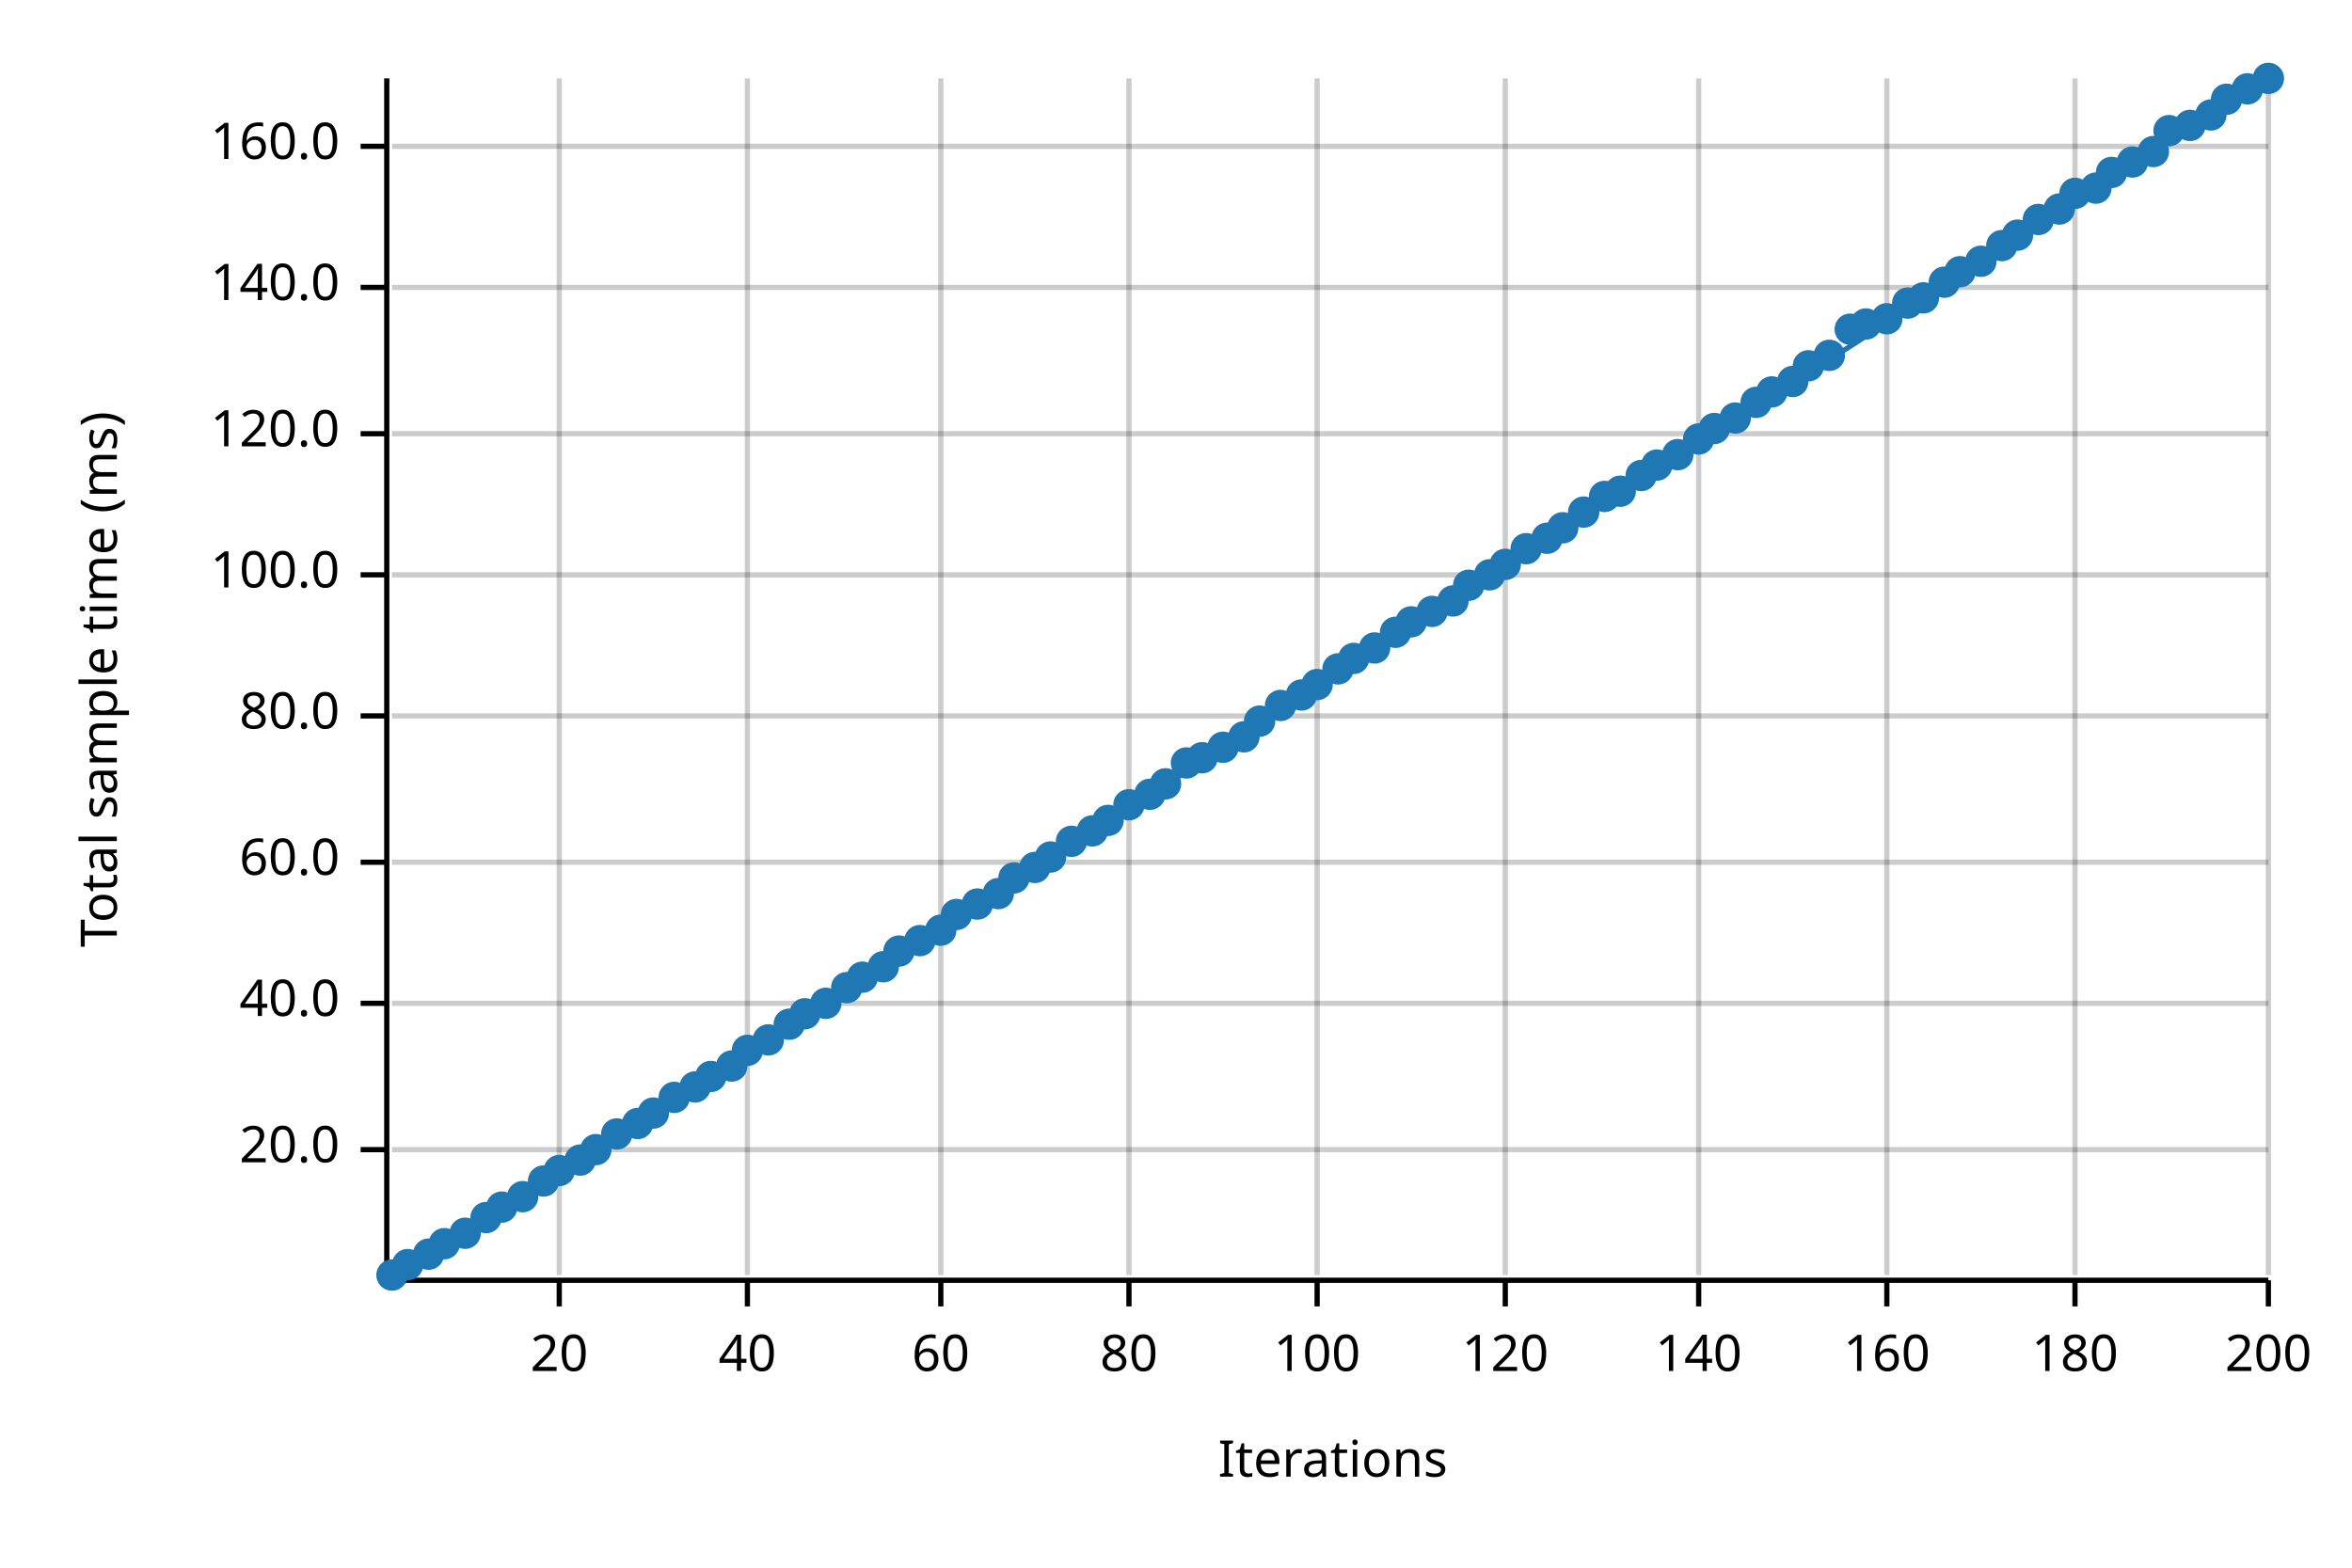
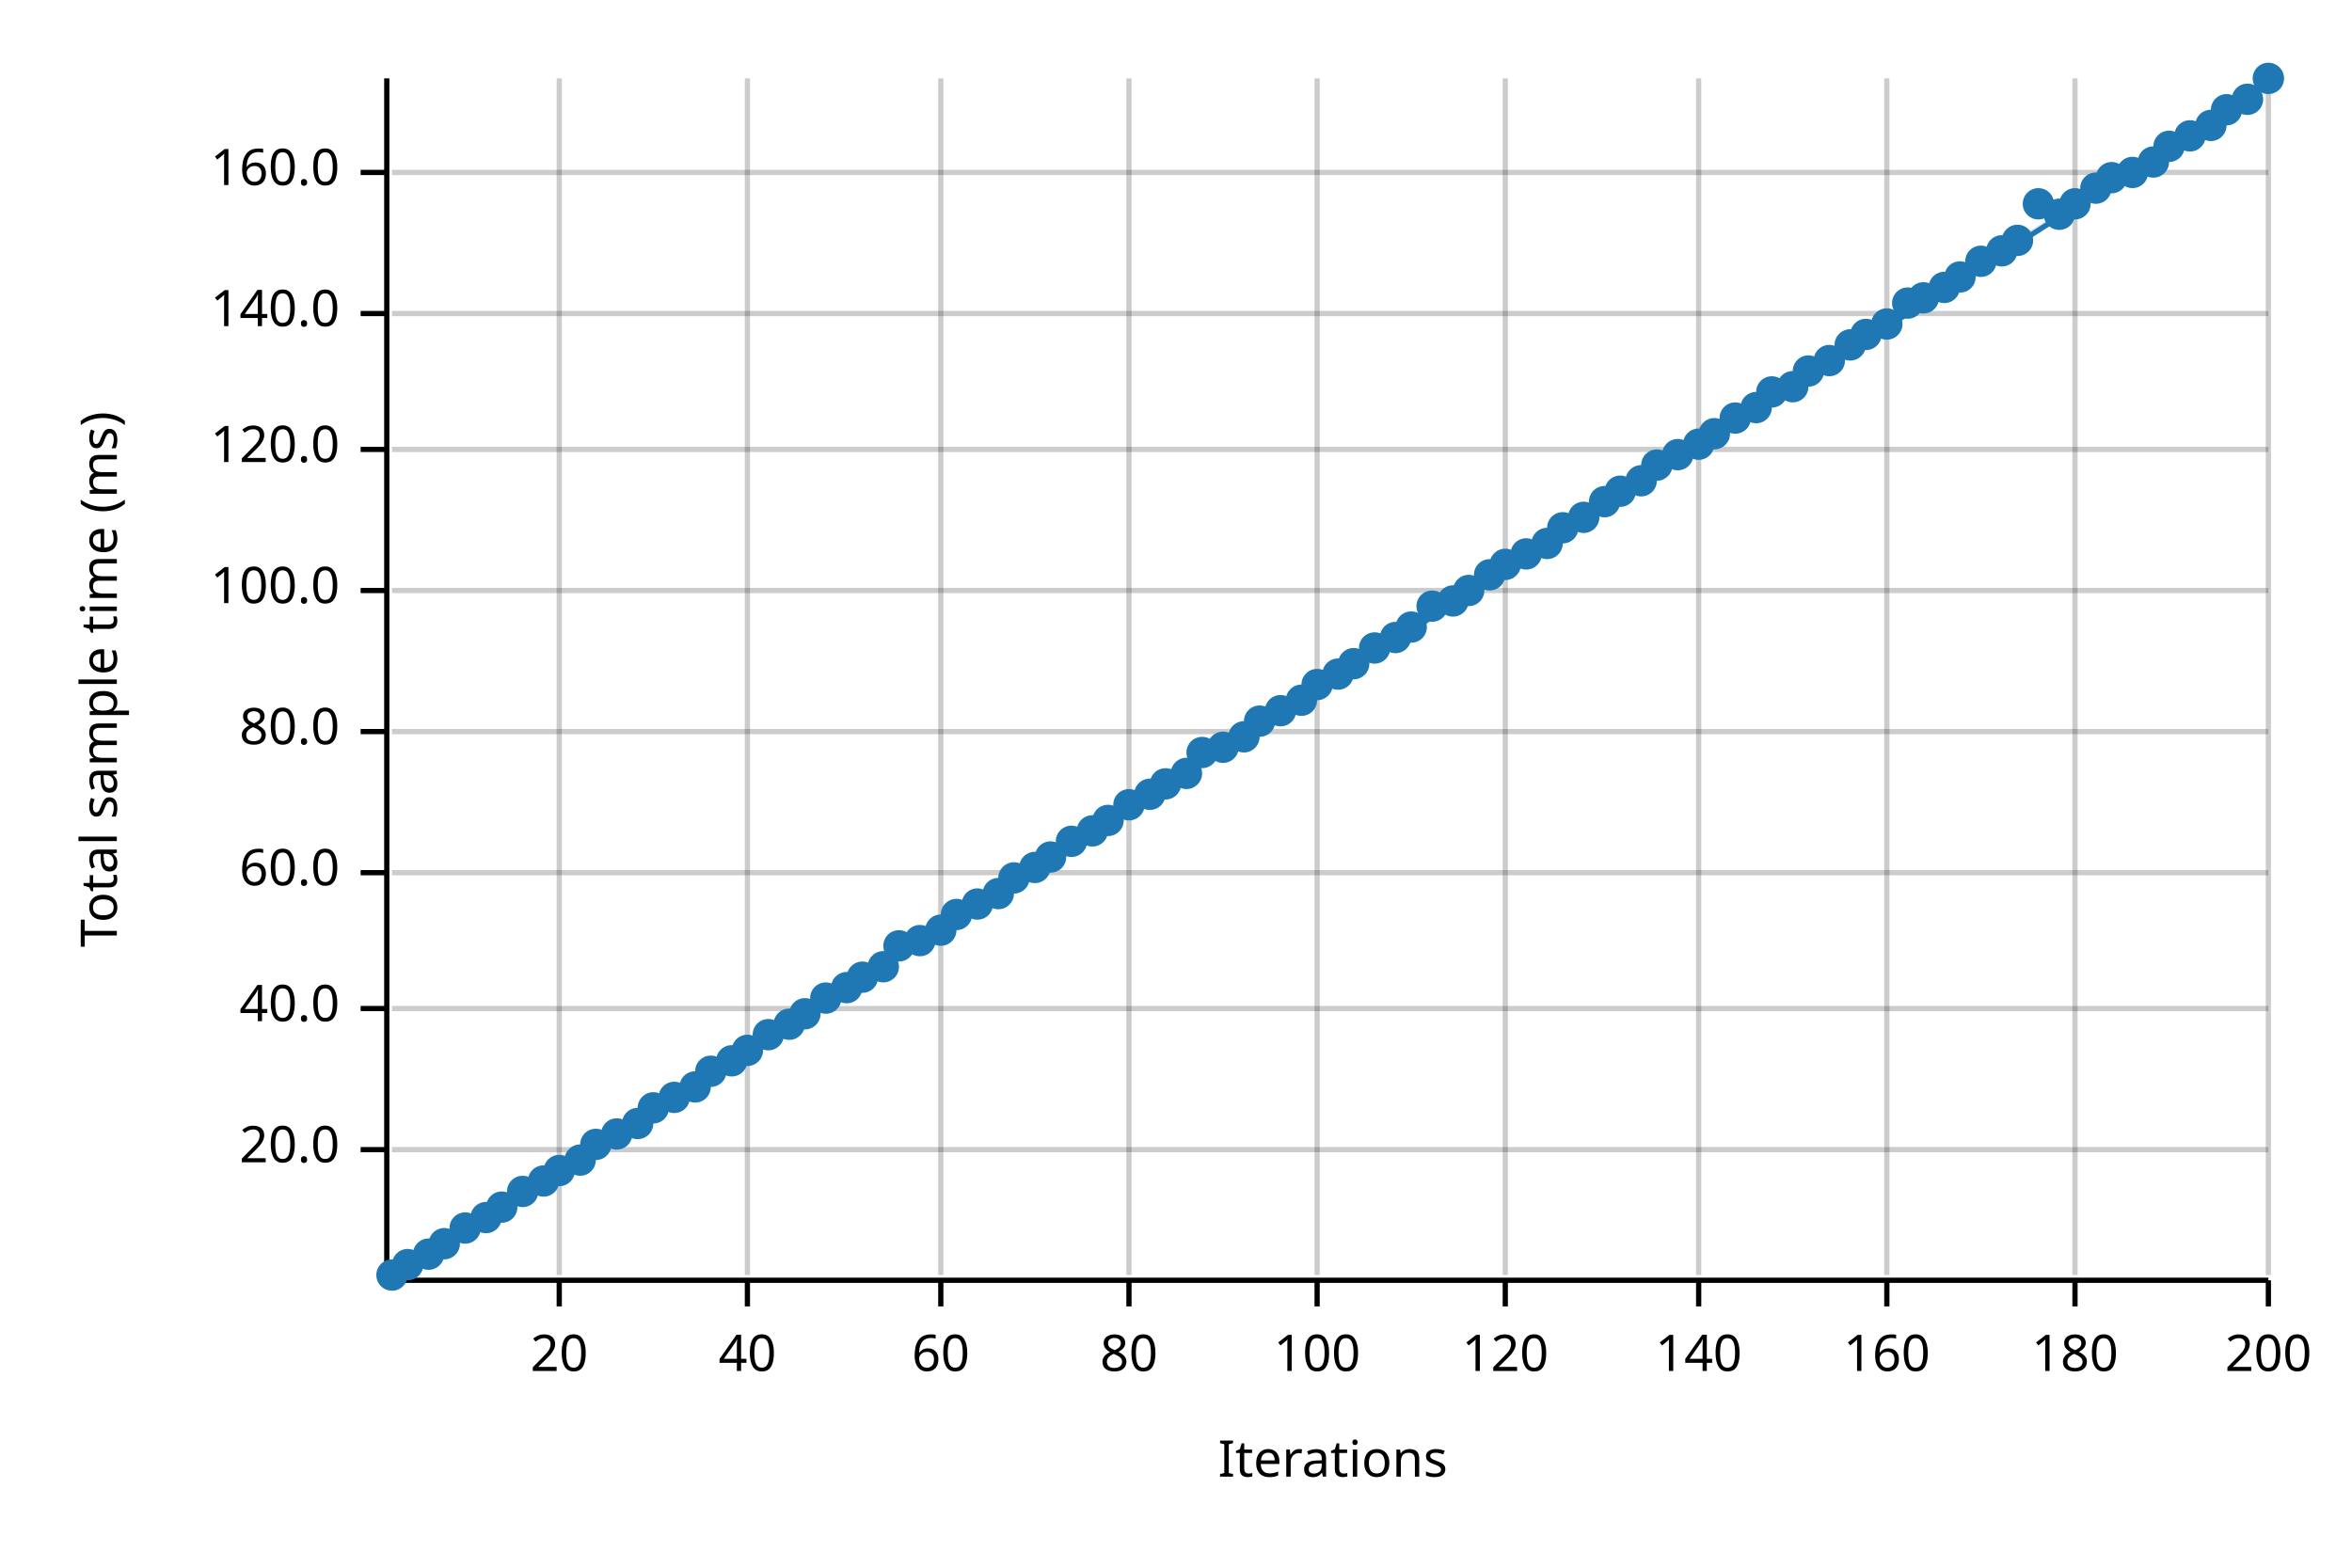
<svg xmlns="http://www.w3.org/2000/svg" width="450" height="300" viewBox="0 0 450 300">
  <text x="15" y="130" dy="0.76em" text-anchor="middle" font-family="sans-serif" font-size="9.677" opacity="1" fill="#000000" transform="rotate(270, 15, 130)">
Total sample time (ms)
</text>
  <text x="255" y="285" dy="-0.5ex" text-anchor="middle" font-family="sans-serif" font-size="9.677" opacity="1" fill="#000000">
Iterations
</text>
  <line opacity="0.2" stroke="#000000" stroke-width="1" x1="107" y1="244" x2="107" y2="15" />
  <line opacity="0.2" stroke="#000000" stroke-width="1" x1="143" y1="244" x2="143" y2="15" />
  <line opacity="0.2" stroke="#000000" stroke-width="1" x1="180" y1="244" x2="180" y2="15" />
  <line opacity="0.2" stroke="#000000" stroke-width="1" x1="216" y1="244" x2="216" y2="15" />
  <line opacity="0.2" stroke="#000000" stroke-width="1" x1="252" y1="244" x2="252" y2="15" />
  <line opacity="0.2" stroke="#000000" stroke-width="1" x1="288" y1="244" x2="288" y2="15" />
  <line opacity="0.2" stroke="#000000" stroke-width="1" x1="325" y1="244" x2="325" y2="15" />
  <line opacity="0.2" stroke="#000000" stroke-width="1" x1="361" y1="244" x2="361" y2="15" />
  <line opacity="0.2" stroke="#000000" stroke-width="1" x1="397" y1="244" x2="397" y2="15" />
  <line opacity="0.2" stroke="#000000" stroke-width="1" x1="434" y1="244" x2="434" y2="15" />
  <line opacity="0.2" stroke="#000000" stroke-width="1" x1="75" y1="220" x2="434" y2="220" />
-   <line opacity="0.2" stroke="#000000" stroke-width="1" x1="75" y1="192" x2="434" y2="192" />
-   <line opacity="0.2" stroke="#000000" stroke-width="1" x1="75" y1="165" x2="434" y2="165" />
-   <line opacity="0.2" stroke="#000000" stroke-width="1" x1="75" y1="137" x2="434" y2="137" />
-   <line opacity="0.2" stroke="#000000" stroke-width="1" x1="75" y1="110" x2="434" y2="110" />
-   <line opacity="0.2" stroke="#000000" stroke-width="1" x1="75" y1="83" x2="434" y2="83" />
-   <line opacity="0.2" stroke="#000000" stroke-width="1" x1="75" y1="55" x2="434" y2="55" />
-   <line opacity="0.2" stroke="#000000" stroke-width="1" x1="75" y1="28" x2="434" y2="28" />
+   <line opacity="0.2" stroke="#000000" stroke-width="1" x1="75" y1="193" x2="434" y2="193" />
+   <line opacity="0.2" stroke="#000000" stroke-width="1" x1="75" y1="167" x2="434" y2="167" />
+   <line opacity="0.2" stroke="#000000" stroke-width="1" x1="75" y1="140" x2="434" y2="140" />
+   <line opacity="0.2" stroke="#000000" stroke-width="1" x1="75" y1="113" x2="434" y2="113" />
+   <line opacity="0.2" stroke="#000000" stroke-width="1" x1="75" y1="86" x2="434" y2="86" />
+   <line opacity="0.2" stroke="#000000" stroke-width="1" x1="75" y1="60" x2="434" y2="60" />
+   <line opacity="0.2" stroke="#000000" stroke-width="1" x1="75" y1="33" x2="434" y2="33" />
  <polyline fill="none" opacity="1" stroke="#000000" stroke-width="1" points="74,15 74,244 " />
  <text x="65" y="220" dy="0.5ex" text-anchor="end" font-family="sans-serif" font-size="9.677" opacity="1" fill="#000000">
20.0
</text>
  <polyline fill="none" opacity="1" stroke="#000000" stroke-width="1" points="69,220 74,220 " />
-   <text x="65" y="192" dy="0.5ex" text-anchor="end" font-family="sans-serif" font-size="9.677" opacity="1" fill="#000000">
+   <text x="65" y="193" dy="0.5ex" text-anchor="end" font-family="sans-serif" font-size="9.677" opacity="1" fill="#000000">
40.0
</text>
-   <polyline fill="none" opacity="1" stroke="#000000" stroke-width="1" points="69,192 74,192 " />
-   <text x="65" y="165" dy="0.5ex" text-anchor="end" font-family="sans-serif" font-size="9.677" opacity="1" fill="#000000">
+   <polyline fill="none" opacity="1" stroke="#000000" stroke-width="1" points="69,193 74,193 " />
+   <text x="65" y="167" dy="0.5ex" text-anchor="end" font-family="sans-serif" font-size="9.677" opacity="1" fill="#000000">
60.0
</text>
-   <polyline fill="none" opacity="1" stroke="#000000" stroke-width="1" points="69,165 74,165 " />
-   <text x="65" y="137" dy="0.5ex" text-anchor="end" font-family="sans-serif" font-size="9.677" opacity="1" fill="#000000">
+   <polyline fill="none" opacity="1" stroke="#000000" stroke-width="1" points="69,167 74,167 " />
+   <text x="65" y="140" dy="0.5ex" text-anchor="end" font-family="sans-serif" font-size="9.677" opacity="1" fill="#000000">
80.0
</text>
-   <polyline fill="none" opacity="1" stroke="#000000" stroke-width="1" points="69,137 74,137 " />
-   <text x="65" y="110" dy="0.5ex" text-anchor="end" font-family="sans-serif" font-size="9.677" opacity="1" fill="#000000">
+   <polyline fill="none" opacity="1" stroke="#000000" stroke-width="1" points="69,140 74,140 " />
+   <text x="65" y="113" dy="0.5ex" text-anchor="end" font-family="sans-serif" font-size="9.677" opacity="1" fill="#000000">
100.0
</text>
-   <polyline fill="none" opacity="1" stroke="#000000" stroke-width="1" points="69,110 74,110 " />
-   <text x="65" y="83" dy="0.5ex" text-anchor="end" font-family="sans-serif" font-size="9.677" opacity="1" fill="#000000">
+   <polyline fill="none" opacity="1" stroke="#000000" stroke-width="1" points="69,113 74,113 " />
+   <text x="65" y="86" dy="0.5ex" text-anchor="end" font-family="sans-serif" font-size="9.677" opacity="1" fill="#000000">
120.0
</text>
-   <polyline fill="none" opacity="1" stroke="#000000" stroke-width="1" points="69,83 74,83 " />
-   <text x="65" y="55" dy="0.5ex" text-anchor="end" font-family="sans-serif" font-size="9.677" opacity="1" fill="#000000">
+   <polyline fill="none" opacity="1" stroke="#000000" stroke-width="1" points="69,86 74,86 " />
+   <text x="65" y="60" dy="0.5ex" text-anchor="end" font-family="sans-serif" font-size="9.677" opacity="1" fill="#000000">
140.0
</text>
-   <polyline fill="none" opacity="1" stroke="#000000" stroke-width="1" points="69,55 74,55 " />
-   <text x="65" y="28" dy="0.5ex" text-anchor="end" font-family="sans-serif" font-size="9.677" opacity="1" fill="#000000">
+   <polyline fill="none" opacity="1" stroke="#000000" stroke-width="1" points="69,60 74,60 " />
+   <text x="65" y="33" dy="0.5ex" text-anchor="end" font-family="sans-serif" font-size="9.677" opacity="1" fill="#000000">
160.0
</text>
-   <polyline fill="none" opacity="1" stroke="#000000" stroke-width="1" points="69,28 74,28 " />
+   <polyline fill="none" opacity="1" stroke="#000000" stroke-width="1" points="69,33 74,33 " />
  <polyline fill="none" opacity="1" stroke="#000000" stroke-width="1" points="75,245 434,245 " />
  <text x="107" y="255" dy="0.76em" text-anchor="middle" font-family="sans-serif" font-size="9.677" opacity="1" fill="#000000">
20
</text>
  <polyline fill="none" opacity="1" stroke="#000000" stroke-width="1" points="107,245 107,250 " />
  <text x="143" y="255" dy="0.76em" text-anchor="middle" font-family="sans-serif" font-size="9.677" opacity="1" fill="#000000">
40
</text>
  <polyline fill="none" opacity="1" stroke="#000000" stroke-width="1" points="143,245 143,250 " />
  <text x="180" y="255" dy="0.76em" text-anchor="middle" font-family="sans-serif" font-size="9.677" opacity="1" fill="#000000">
60
</text>
  <polyline fill="none" opacity="1" stroke="#000000" stroke-width="1" points="180,245 180,250 " />
  <text x="216" y="255" dy="0.76em" text-anchor="middle" font-family="sans-serif" font-size="9.677" opacity="1" fill="#000000">
80
</text>
  <polyline fill="none" opacity="1" stroke="#000000" stroke-width="1" points="216,245 216,250 " />
  <text x="252" y="255" dy="0.76em" text-anchor="middle" font-family="sans-serif" font-size="9.677" opacity="1" fill="#000000">
100
</text>
  <polyline fill="none" opacity="1" stroke="#000000" stroke-width="1" points="252,245 252,250 " />
  <text x="288" y="255" dy="0.76em" text-anchor="middle" font-family="sans-serif" font-size="9.677" opacity="1" fill="#000000">
120
</text>
  <polyline fill="none" opacity="1" stroke="#000000" stroke-width="1" points="288,245 288,250 " />
  <text x="325" y="255" dy="0.76em" text-anchor="middle" font-family="sans-serif" font-size="9.677" opacity="1" fill="#000000">
140
</text>
  <polyline fill="none" opacity="1" stroke="#000000" stroke-width="1" points="325,245 325,250 " />
  <text x="361" y="255" dy="0.76em" text-anchor="middle" font-family="sans-serif" font-size="9.677" opacity="1" fill="#000000">
160
</text>
  <polyline fill="none" opacity="1" stroke="#000000" stroke-width="1" points="361,245 361,250 " />
  <text x="397" y="255" dy="0.76em" text-anchor="middle" font-family="sans-serif" font-size="9.677" opacity="1" fill="#000000">
180
</text>
  <polyline fill="none" opacity="1" stroke="#000000" stroke-width="1" points="397,245 397,250 " />
  <text x="434" y="255" dy="0.76em" text-anchor="middle" font-family="sans-serif" font-size="9.677" opacity="1" fill="#000000">
200
</text>
  <polyline fill="none" opacity="1" stroke="#000000" stroke-width="1" points="434,245 434,250 " />
  <circle cx="75" cy="244" r="3" opacity="1" fill="#1F78B4" stroke="none" stroke-width="1" />
  <circle cx="78" cy="242" r="3" opacity="1" fill="#1F78B4" stroke="none" stroke-width="1" />
  <circle cx="82" cy="240" r="3" opacity="1" fill="#1F78B4" stroke="none" stroke-width="1" />
  <circle cx="85" cy="238" r="3" opacity="1" fill="#1F78B4" stroke="none" stroke-width="1" />
-   <circle cx="89" cy="236" r="3" opacity="1" fill="#1F78B4" stroke="none" stroke-width="1" />
+   <circle cx="89" cy="235" r="3" opacity="1" fill="#1F78B4" stroke="none" stroke-width="1" />
  <circle cx="93" cy="233" r="3" opacity="1" fill="#1F78B4" stroke="none" stroke-width="1" />
  <circle cx="96" cy="231" r="3" opacity="1" fill="#1F78B4" stroke="none" stroke-width="1" />
-   <circle cx="100" cy="229" r="3" opacity="1" fill="#1F78B4" stroke="none" stroke-width="1" />
+   <circle cx="100" cy="228" r="3" opacity="1" fill="#1F78B4" stroke="none" stroke-width="1" />
  <circle cx="104" cy="226" r="3" opacity="1" fill="#1F78B4" stroke="none" stroke-width="1" />
  <circle cx="107" cy="224" r="3" opacity="1" fill="#1F78B4" stroke="none" stroke-width="1" />
  <circle cx="111" cy="222" r="3" opacity="1" fill="#1F78B4" stroke="none" stroke-width="1" />
-   <circle cx="114" cy="220" r="3" opacity="1" fill="#1F78B4" stroke="none" stroke-width="1" />
+   <circle cx="114" cy="219" r="3" opacity="1" fill="#1F78B4" stroke="none" stroke-width="1" />
  <circle cx="118" cy="217" r="3" opacity="1" fill="#1F78B4" stroke="none" stroke-width="1" />
  <circle cx="122" cy="215" r="3" opacity="1" fill="#1F78B4" stroke="none" stroke-width="1" />
-   <circle cx="125" cy="213" r="3" opacity="1" fill="#1F78B4" stroke="none" stroke-width="1" />
+   <circle cx="125" cy="212" r="3" opacity="1" fill="#1F78B4" stroke="none" stroke-width="1" />
  <circle cx="129" cy="210" r="3" opacity="1" fill="#1F78B4" stroke="none" stroke-width="1" />
  <circle cx="133" cy="208" r="3" opacity="1" fill="#1F78B4" stroke="none" stroke-width="1" />
-   <circle cx="136" cy="206" r="3" opacity="1" fill="#1F78B4" stroke="none" stroke-width="1" />
-   <circle cx="140" cy="204" r="3" opacity="1" fill="#1F78B4" stroke="none" stroke-width="1" />
+   <circle cx="136" cy="205" r="3" opacity="1" fill="#1F78B4" stroke="none" stroke-width="1" />
+   <circle cx="140" cy="203" r="3" opacity="1" fill="#1F78B4" stroke="none" stroke-width="1" />
  <circle cx="143" cy="201" r="3" opacity="1" fill="#1F78B4" stroke="none" stroke-width="1" />
-   <circle cx="147" cy="199" r="3" opacity="1" fill="#1F78B4" stroke="none" stroke-width="1" />
+   <circle cx="147" cy="198" r="3" opacity="1" fill="#1F78B4" stroke="none" stroke-width="1" />
  <circle cx="151" cy="196" r="3" opacity="1" fill="#1F78B4" stroke="none" stroke-width="1" />
  <circle cx="154" cy="194" r="3" opacity="1" fill="#1F78B4" stroke="none" stroke-width="1" />
-   <circle cx="158" cy="192" r="3" opacity="1" fill="#1F78B4" stroke="none" stroke-width="1" />
+   <circle cx="158" cy="191" r="3" opacity="1" fill="#1F78B4" stroke="none" stroke-width="1" />
  <circle cx="162" cy="189" r="3" opacity="1" fill="#1F78B4" stroke="none" stroke-width="1" />
  <circle cx="165" cy="187" r="3" opacity="1" fill="#1F78B4" stroke="none" stroke-width="1" />
  <circle cx="169" cy="185" r="3" opacity="1" fill="#1F78B4" stroke="none" stroke-width="1" />
-   <circle cx="172" cy="182" r="3" opacity="1" fill="#1F78B4" stroke="none" stroke-width="1" />
+   <circle cx="172" cy="181" r="3" opacity="1" fill="#1F78B4" stroke="none" stroke-width="1" />
  <circle cx="176" cy="180" r="3" opacity="1" fill="#1F78B4" stroke="none" stroke-width="1" />
  <circle cx="180" cy="178" r="3" opacity="1" fill="#1F78B4" stroke="none" stroke-width="1" />
  <circle cx="183" cy="175" r="3" opacity="1" fill="#1F78B4" stroke="none" stroke-width="1" />
  <circle cx="187" cy="173" r="3" opacity="1" fill="#1F78B4" stroke="none" stroke-width="1" />
  <circle cx="191" cy="171" r="3" opacity="1" fill="#1F78B4" stroke="none" stroke-width="1" />
  <circle cx="194" cy="168" r="3" opacity="1" fill="#1F78B4" stroke="none" stroke-width="1" />
  <circle cx="198" cy="166" r="3" opacity="1" fill="#1F78B4" stroke="none" stroke-width="1" />
  <circle cx="201" cy="164" r="3" opacity="1" fill="#1F78B4" stroke="none" stroke-width="1" />
  <circle cx="205" cy="161" r="3" opacity="1" fill="#1F78B4" stroke="none" stroke-width="1" />
  <circle cx="209" cy="159" r="3" opacity="1" fill="#1F78B4" stroke="none" stroke-width="1" />
  <circle cx="212" cy="157" r="3" opacity="1" fill="#1F78B4" stroke="none" stroke-width="1" />
  <circle cx="216" cy="154" r="3" opacity="1" fill="#1F78B4" stroke="none" stroke-width="1" />
  <circle cx="220" cy="152" r="3" opacity="1" fill="#1F78B4" stroke="none" stroke-width="1" />
  <circle cx="223" cy="150" r="3" opacity="1" fill="#1F78B4" stroke="none" stroke-width="1" />
-   <circle cx="227" cy="146" r="3" opacity="1" fill="#1F78B4" stroke="none" stroke-width="1" />
-   <circle cx="230" cy="145" r="3" opacity="1" fill="#1F78B4" stroke="none" stroke-width="1" />
+   <circle cx="227" cy="148" r="3" opacity="1" fill="#1F78B4" stroke="none" stroke-width="1" />
+   <circle cx="230" cy="144" r="3" opacity="1" fill="#1F78B4" stroke="none" stroke-width="1" />
  <circle cx="234" cy="143" r="3" opacity="1" fill="#1F78B4" stroke="none" stroke-width="1" />
  <circle cx="238" cy="141" r="3" opacity="1" fill="#1F78B4" stroke="none" stroke-width="1" />
  <circle cx="241" cy="138" r="3" opacity="1" fill="#1F78B4" stroke="none" stroke-width="1" />
-   <circle cx="245" cy="135" r="3" opacity="1" fill="#1F78B4" stroke="none" stroke-width="1" />
-   <circle cx="249" cy="133" r="3" opacity="1" fill="#1F78B4" stroke="none" stroke-width="1" />
+   <circle cx="245" cy="136" r="3" opacity="1" fill="#1F78B4" stroke="none" stroke-width="1" />
+   <circle cx="249" cy="134" r="3" opacity="1" fill="#1F78B4" stroke="none" stroke-width="1" />
  <circle cx="252" cy="131" r="3" opacity="1" fill="#1F78B4" stroke="none" stroke-width="1" />
-   <circle cx="256" cy="128" r="3" opacity="1" fill="#1F78B4" stroke="none" stroke-width="1" />
-   <circle cx="259" cy="126" r="3" opacity="1" fill="#1F78B4" stroke="none" stroke-width="1" />
+   <circle cx="256" cy="129" r="3" opacity="1" fill="#1F78B4" stroke="none" stroke-width="1" />
+   <circle cx="259" cy="127" r="3" opacity="1" fill="#1F78B4" stroke="none" stroke-width="1" />
  <circle cx="263" cy="124" r="3" opacity="1" fill="#1F78B4" stroke="none" stroke-width="1" />
-   <circle cx="267" cy="121" r="3" opacity="1" fill="#1F78B4" stroke="none" stroke-width="1" />
-   <circle cx="270" cy="119" r="3" opacity="1" fill="#1F78B4" stroke="none" stroke-width="1" />
-   <circle cx="274" cy="117" r="3" opacity="1" fill="#1F78B4" stroke="none" stroke-width="1" />
+   <circle cx="267" cy="122" r="3" opacity="1" fill="#1F78B4" stroke="none" stroke-width="1" />
+   <circle cx="270" cy="120" r="3" opacity="1" fill="#1F78B4" stroke="none" stroke-width="1" />
+   <circle cx="274" cy="116" r="3" opacity="1" fill="#1F78B4" stroke="none" stroke-width="1" />
  <circle cx="278" cy="115" r="3" opacity="1" fill="#1F78B4" stroke="none" stroke-width="1" />
-   <circle cx="281" cy="112" r="3" opacity="1" fill="#1F78B4" stroke="none" stroke-width="1" />
+   <circle cx="281" cy="113" r="3" opacity="1" fill="#1F78B4" stroke="none" stroke-width="1" />
  <circle cx="285" cy="110" r="3" opacity="1" fill="#1F78B4" stroke="none" stroke-width="1" />
  <circle cx="288" cy="108" r="3" opacity="1" fill="#1F78B4" stroke="none" stroke-width="1" />
-   <circle cx="292" cy="105" r="3" opacity="1" fill="#1F78B4" stroke="none" stroke-width="1" />
-   <circle cx="296" cy="103" r="3" opacity="1" fill="#1F78B4" stroke="none" stroke-width="1" />
+   <circle cx="292" cy="106" r="3" opacity="1" fill="#1F78B4" stroke="none" stroke-width="1" />
+   <circle cx="296" cy="104" r="3" opacity="1" fill="#1F78B4" stroke="none" stroke-width="1" />
  <circle cx="299" cy="101" r="3" opacity="1" fill="#1F78B4" stroke="none" stroke-width="1" />
-   <circle cx="303" cy="98" r="3" opacity="1" fill="#1F78B4" stroke="none" stroke-width="1" />
-   <circle cx="307" cy="95" r="3" opacity="1" fill="#1F78B4" stroke="none" stroke-width="1" />
+   <circle cx="303" cy="99" r="3" opacity="1" fill="#1F78B4" stroke="none" stroke-width="1" />
+   <circle cx="307" cy="96" r="3" opacity="1" fill="#1F78B4" stroke="none" stroke-width="1" />
  <circle cx="310" cy="94" r="3" opacity="1" fill="#1F78B4" stroke="none" stroke-width="1" />
-   <circle cx="314" cy="91" r="3" opacity="1" fill="#1F78B4" stroke="none" stroke-width="1" />
+   <circle cx="314" cy="92" r="3" opacity="1" fill="#1F78B4" stroke="none" stroke-width="1" />
  <circle cx="317" cy="89" r="3" opacity="1" fill="#1F78B4" stroke="none" stroke-width="1" />
  <circle cx="321" cy="87" r="3" opacity="1" fill="#1F78B4" stroke="none" stroke-width="1" />
-   <circle cx="325" cy="84" r="3" opacity="1" fill="#1F78B4" stroke="none" stroke-width="1" />
-   <circle cx="328" cy="82" r="3" opacity="1" fill="#1F78B4" stroke="none" stroke-width="1" />
+   <circle cx="325" cy="85" r="3" opacity="1" fill="#1F78B4" stroke="none" stroke-width="1" />
+   <circle cx="328" cy="83" r="3" opacity="1" fill="#1F78B4" stroke="none" stroke-width="1" />
  <circle cx="332" cy="80" r="3" opacity="1" fill="#1F78B4" stroke="none" stroke-width="1" />
-   <circle cx="336" cy="77" r="3" opacity="1" fill="#1F78B4" stroke="none" stroke-width="1" />
+   <circle cx="336" cy="78" r="3" opacity="1" fill="#1F78B4" stroke="none" stroke-width="1" />
  <circle cx="339" cy="75" r="3" opacity="1" fill="#1F78B4" stroke="none" stroke-width="1" />
-   <circle cx="343" cy="73" r="3" opacity="1" fill="#1F78B4" stroke="none" stroke-width="1" />
-   <circle cx="346" cy="70" r="3" opacity="1" fill="#1F78B4" stroke="none" stroke-width="1" />
-   <circle cx="350" cy="68" r="3" opacity="1" fill="#1F78B4" stroke="none" stroke-width="1" />
-   <circle cx="354" cy="63" r="3" opacity="1" fill="#1F78B4" stroke="none" stroke-width="1" />
-   <circle cx="357" cy="62" r="3" opacity="1" fill="#1F78B4" stroke="none" stroke-width="1" />
-   <circle cx="361" cy="61" r="3" opacity="1" fill="#1F78B4" stroke="none" stroke-width="1" />
+   <circle cx="343" cy="74" r="3" opacity="1" fill="#1F78B4" stroke="none" stroke-width="1" />
+   <circle cx="346" cy="71" r="3" opacity="1" fill="#1F78B4" stroke="none" stroke-width="1" />
+   <circle cx="350" cy="69" r="3" opacity="1" fill="#1F78B4" stroke="none" stroke-width="1" />
+   <circle cx="354" cy="66" r="3" opacity="1" fill="#1F78B4" stroke="none" stroke-width="1" />
+   <circle cx="357" cy="64" r="3" opacity="1" fill="#1F78B4" stroke="none" stroke-width="1" />
+   <circle cx="361" cy="62" r="3" opacity="1" fill="#1F78B4" stroke="none" stroke-width="1" />
  <circle cx="365" cy="58" r="3" opacity="1" fill="#1F78B4" stroke="none" stroke-width="1" />
  <circle cx="368" cy="57" r="3" opacity="1" fill="#1F78B4" stroke="none" stroke-width="1" />
-   <circle cx="372" cy="54" r="3" opacity="1" fill="#1F78B4" stroke="none" stroke-width="1" />
-   <circle cx="375" cy="52" r="3" opacity="1" fill="#1F78B4" stroke="none" stroke-width="1" />
+   <circle cx="372" cy="55" r="3" opacity="1" fill="#1F78B4" stroke="none" stroke-width="1" />
+   <circle cx="375" cy="53" r="3" opacity="1" fill="#1F78B4" stroke="none" stroke-width="1" />
  <circle cx="379" cy="50" r="3" opacity="1" fill="#1F78B4" stroke="none" stroke-width="1" />
-   <circle cx="383" cy="47" r="3" opacity="1" fill="#1F78B4" stroke="none" stroke-width="1" />
-   <circle cx="386" cy="45" r="3" opacity="1" fill="#1F78B4" stroke="none" stroke-width="1" />
-   <circle cx="390" cy="42" r="3" opacity="1" fill="#1F78B4" stroke="none" stroke-width="1" />
-   <circle cx="394" cy="40" r="3" opacity="1" fill="#1F78B4" stroke="none" stroke-width="1" />
-   <circle cx="397" cy="37" r="3" opacity="1" fill="#1F78B4" stroke="none" stroke-width="1" />
+   <circle cx="383" cy="48" r="3" opacity="1" fill="#1F78B4" stroke="none" stroke-width="1" />
+   <circle cx="386" cy="46" r="3" opacity="1" fill="#1F78B4" stroke="none" stroke-width="1" />
+   <circle cx="390" cy="39" r="3" opacity="1" fill="#1F78B4" stroke="none" stroke-width="1" />
+   <circle cx="394" cy="41" r="3" opacity="1" fill="#1F78B4" stroke="none" stroke-width="1" />
+   <circle cx="397" cy="39" r="3" opacity="1" fill="#1F78B4" stroke="none" stroke-width="1" />
  <circle cx="401" cy="36" r="3" opacity="1" fill="#1F78B4" stroke="none" stroke-width="1" />
-   <circle cx="404" cy="33" r="3" opacity="1" fill="#1F78B4" stroke="none" stroke-width="1" />
-   <circle cx="408" cy="31" r="3" opacity="1" fill="#1F78B4" stroke="none" stroke-width="1" />
-   <circle cx="412" cy="29" r="3" opacity="1" fill="#1F78B4" stroke="none" stroke-width="1" />
-   <circle cx="415" cy="25" r="3" opacity="1" fill="#1F78B4" stroke="none" stroke-width="1" />
-   <circle cx="419" cy="24" r="3" opacity="1" fill="#1F78B4" stroke="none" stroke-width="1" />
-   <circle cx="423" cy="22" r="3" opacity="1" fill="#1F78B4" stroke="none" stroke-width="1" />
-   <circle cx="426" cy="19" r="3" opacity="1" fill="#1F78B4" stroke="none" stroke-width="1" />
-   <circle cx="430" cy="17" r="3" opacity="1" fill="#1F78B4" stroke="none" stroke-width="1" />
+   <circle cx="404" cy="34" r="3" opacity="1" fill="#1F78B4" stroke="none" stroke-width="1" />
+   <circle cx="408" cy="33" r="3" opacity="1" fill="#1F78B4" stroke="none" stroke-width="1" />
+   <circle cx="412" cy="31" r="3" opacity="1" fill="#1F78B4" stroke="none" stroke-width="1" />
+   <circle cx="415" cy="28" r="3" opacity="1" fill="#1F78B4" stroke="none" stroke-width="1" />
+   <circle cx="419" cy="26" r="3" opacity="1" fill="#1F78B4" stroke="none" stroke-width="1" />
+   <circle cx="423" cy="24" r="3" opacity="1" fill="#1F78B4" stroke="none" stroke-width="1" />
+   <circle cx="426" cy="21" r="3" opacity="1" fill="#1F78B4" stroke="none" stroke-width="1" />
+   <circle cx="430" cy="19" r="3" opacity="1" fill="#1F78B4" stroke="none" stroke-width="1" />
  <circle cx="434" cy="15" r="3" opacity="1" fill="#1F78B4" stroke="none" stroke-width="1" />
-   <polyline fill="none" opacity="1" stroke="#1F78B4" stroke-width="1" points="75,245 434,15 " />
-   <polygon opacity="0.25" fill="#1F78B4" points="75,245 434,15 434,15 " />
+   <polyline fill="none" opacity="1" stroke="#1F78B4" stroke-width="1" points="75,245 434,16 " />
+   <polygon opacity="0.25" fill="#1F78B4" points="75,245 434,16 434,15 " />
</svg>
